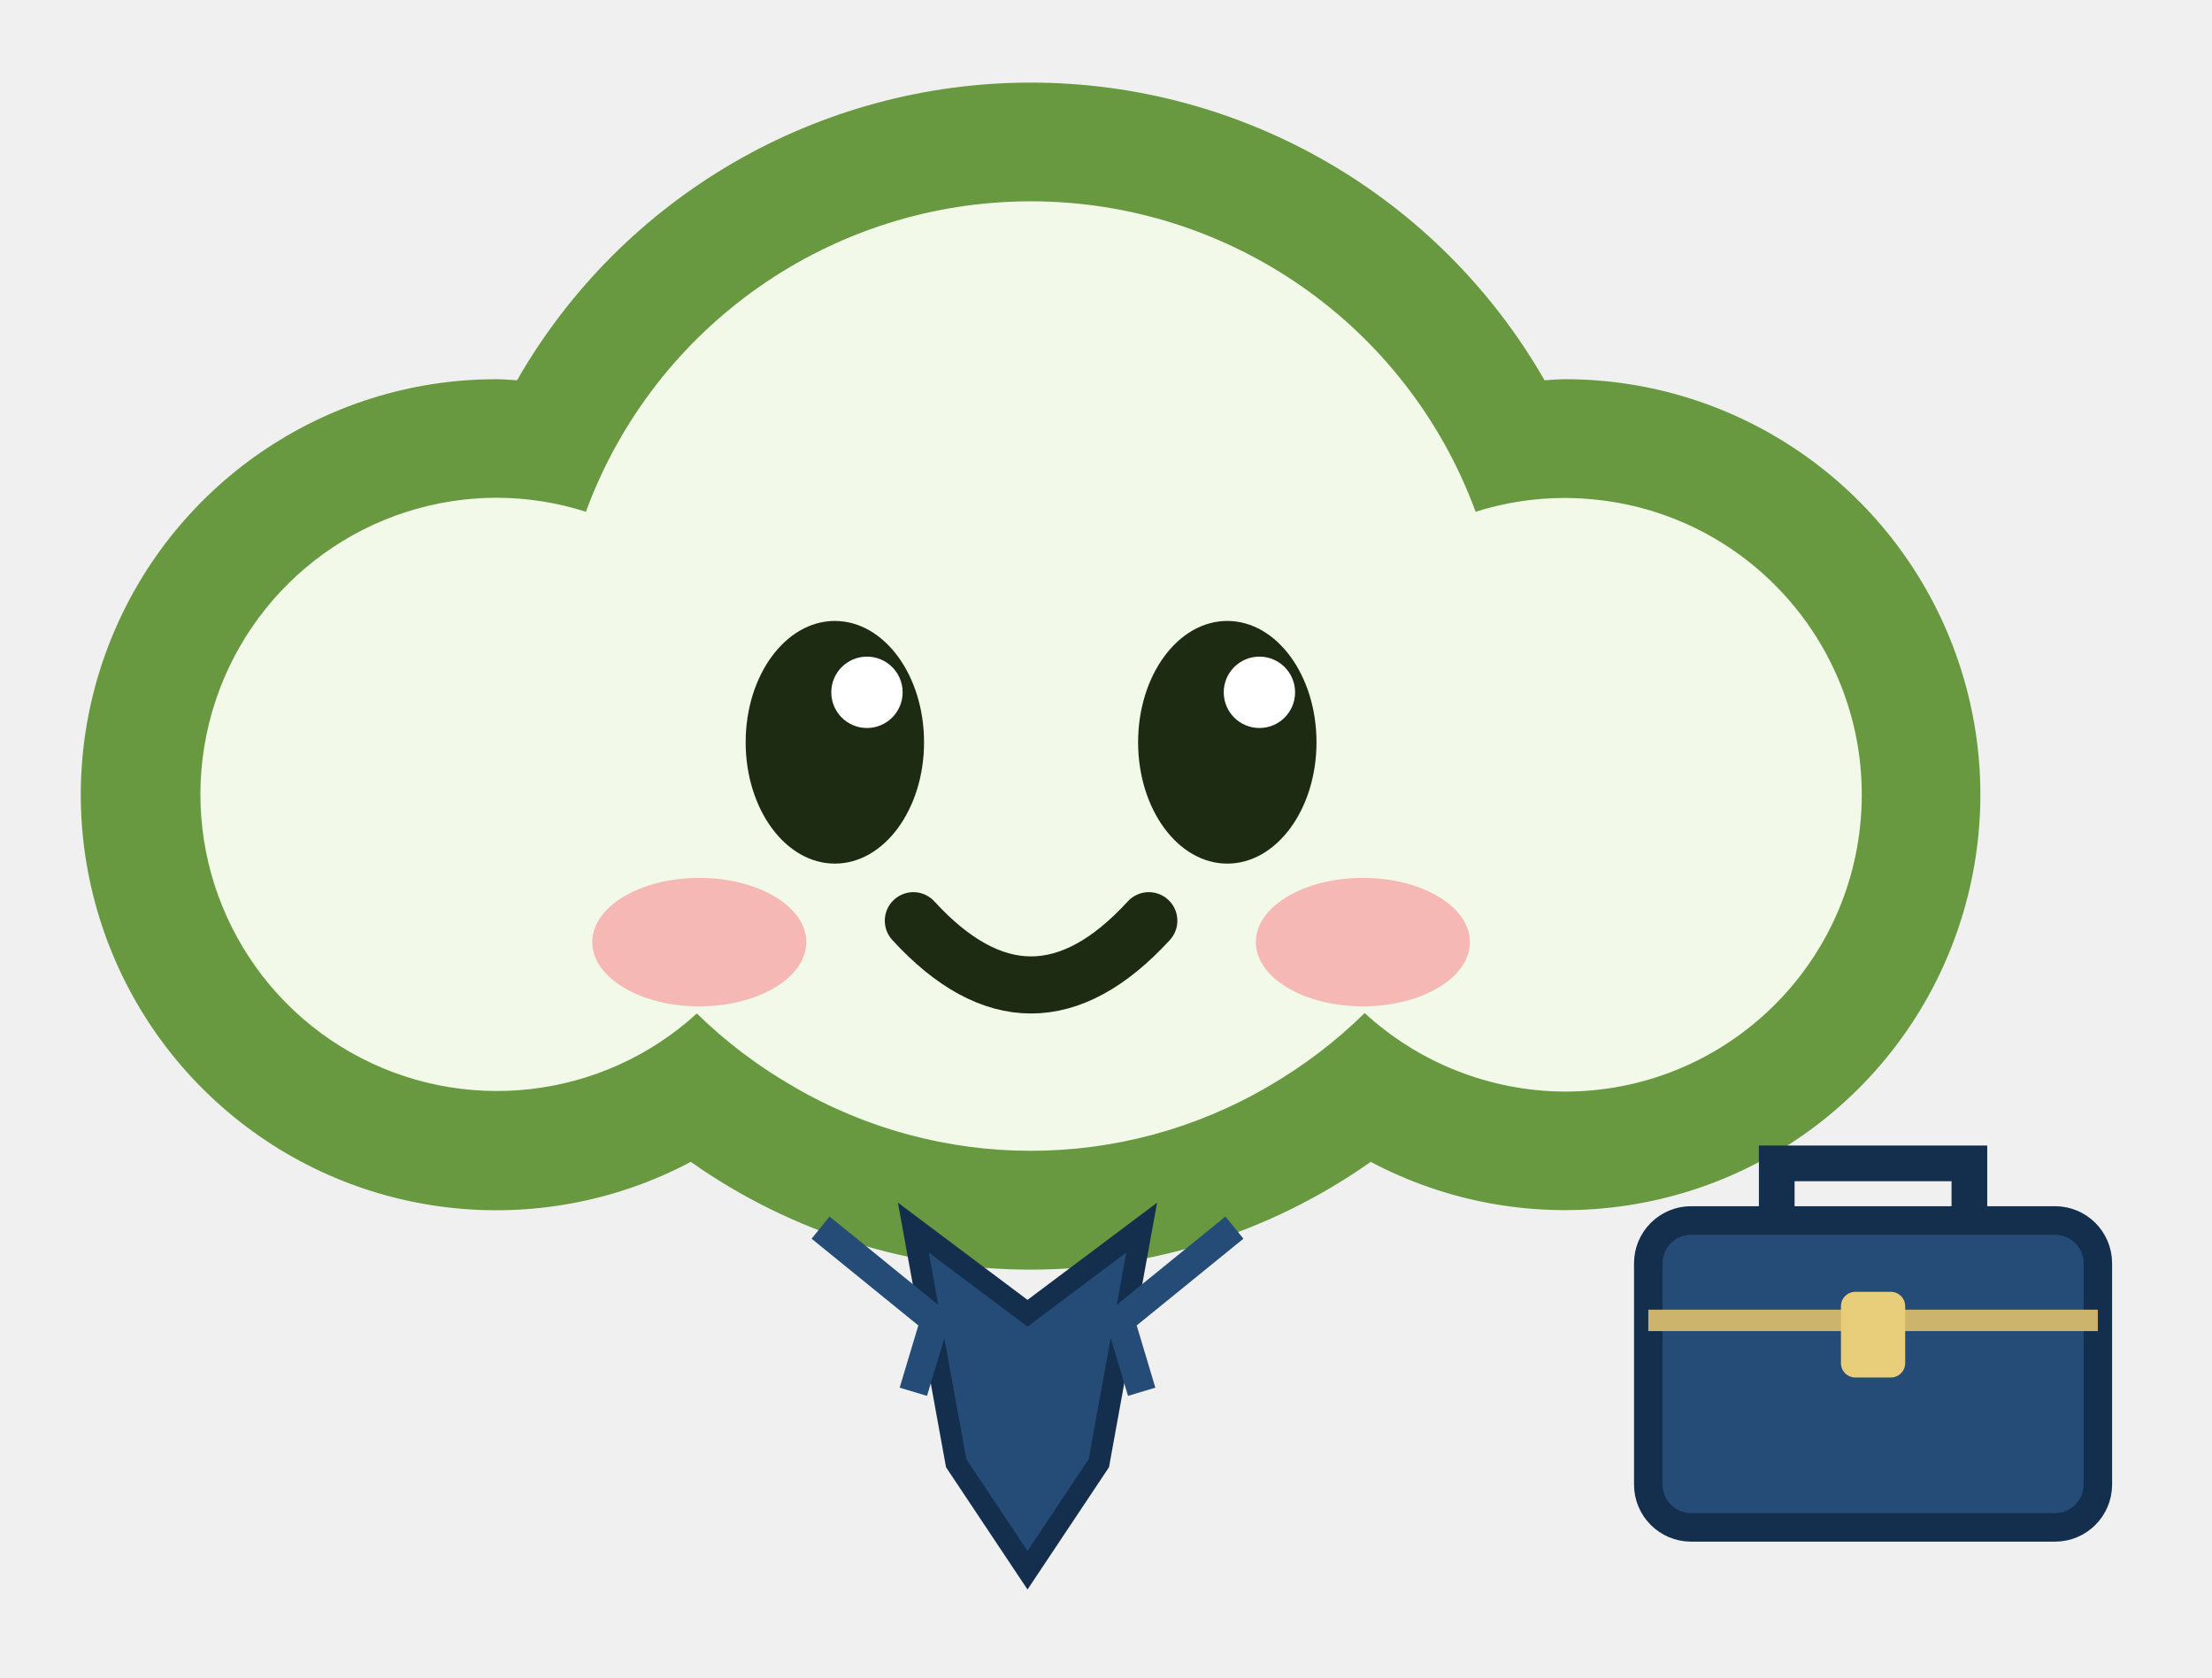
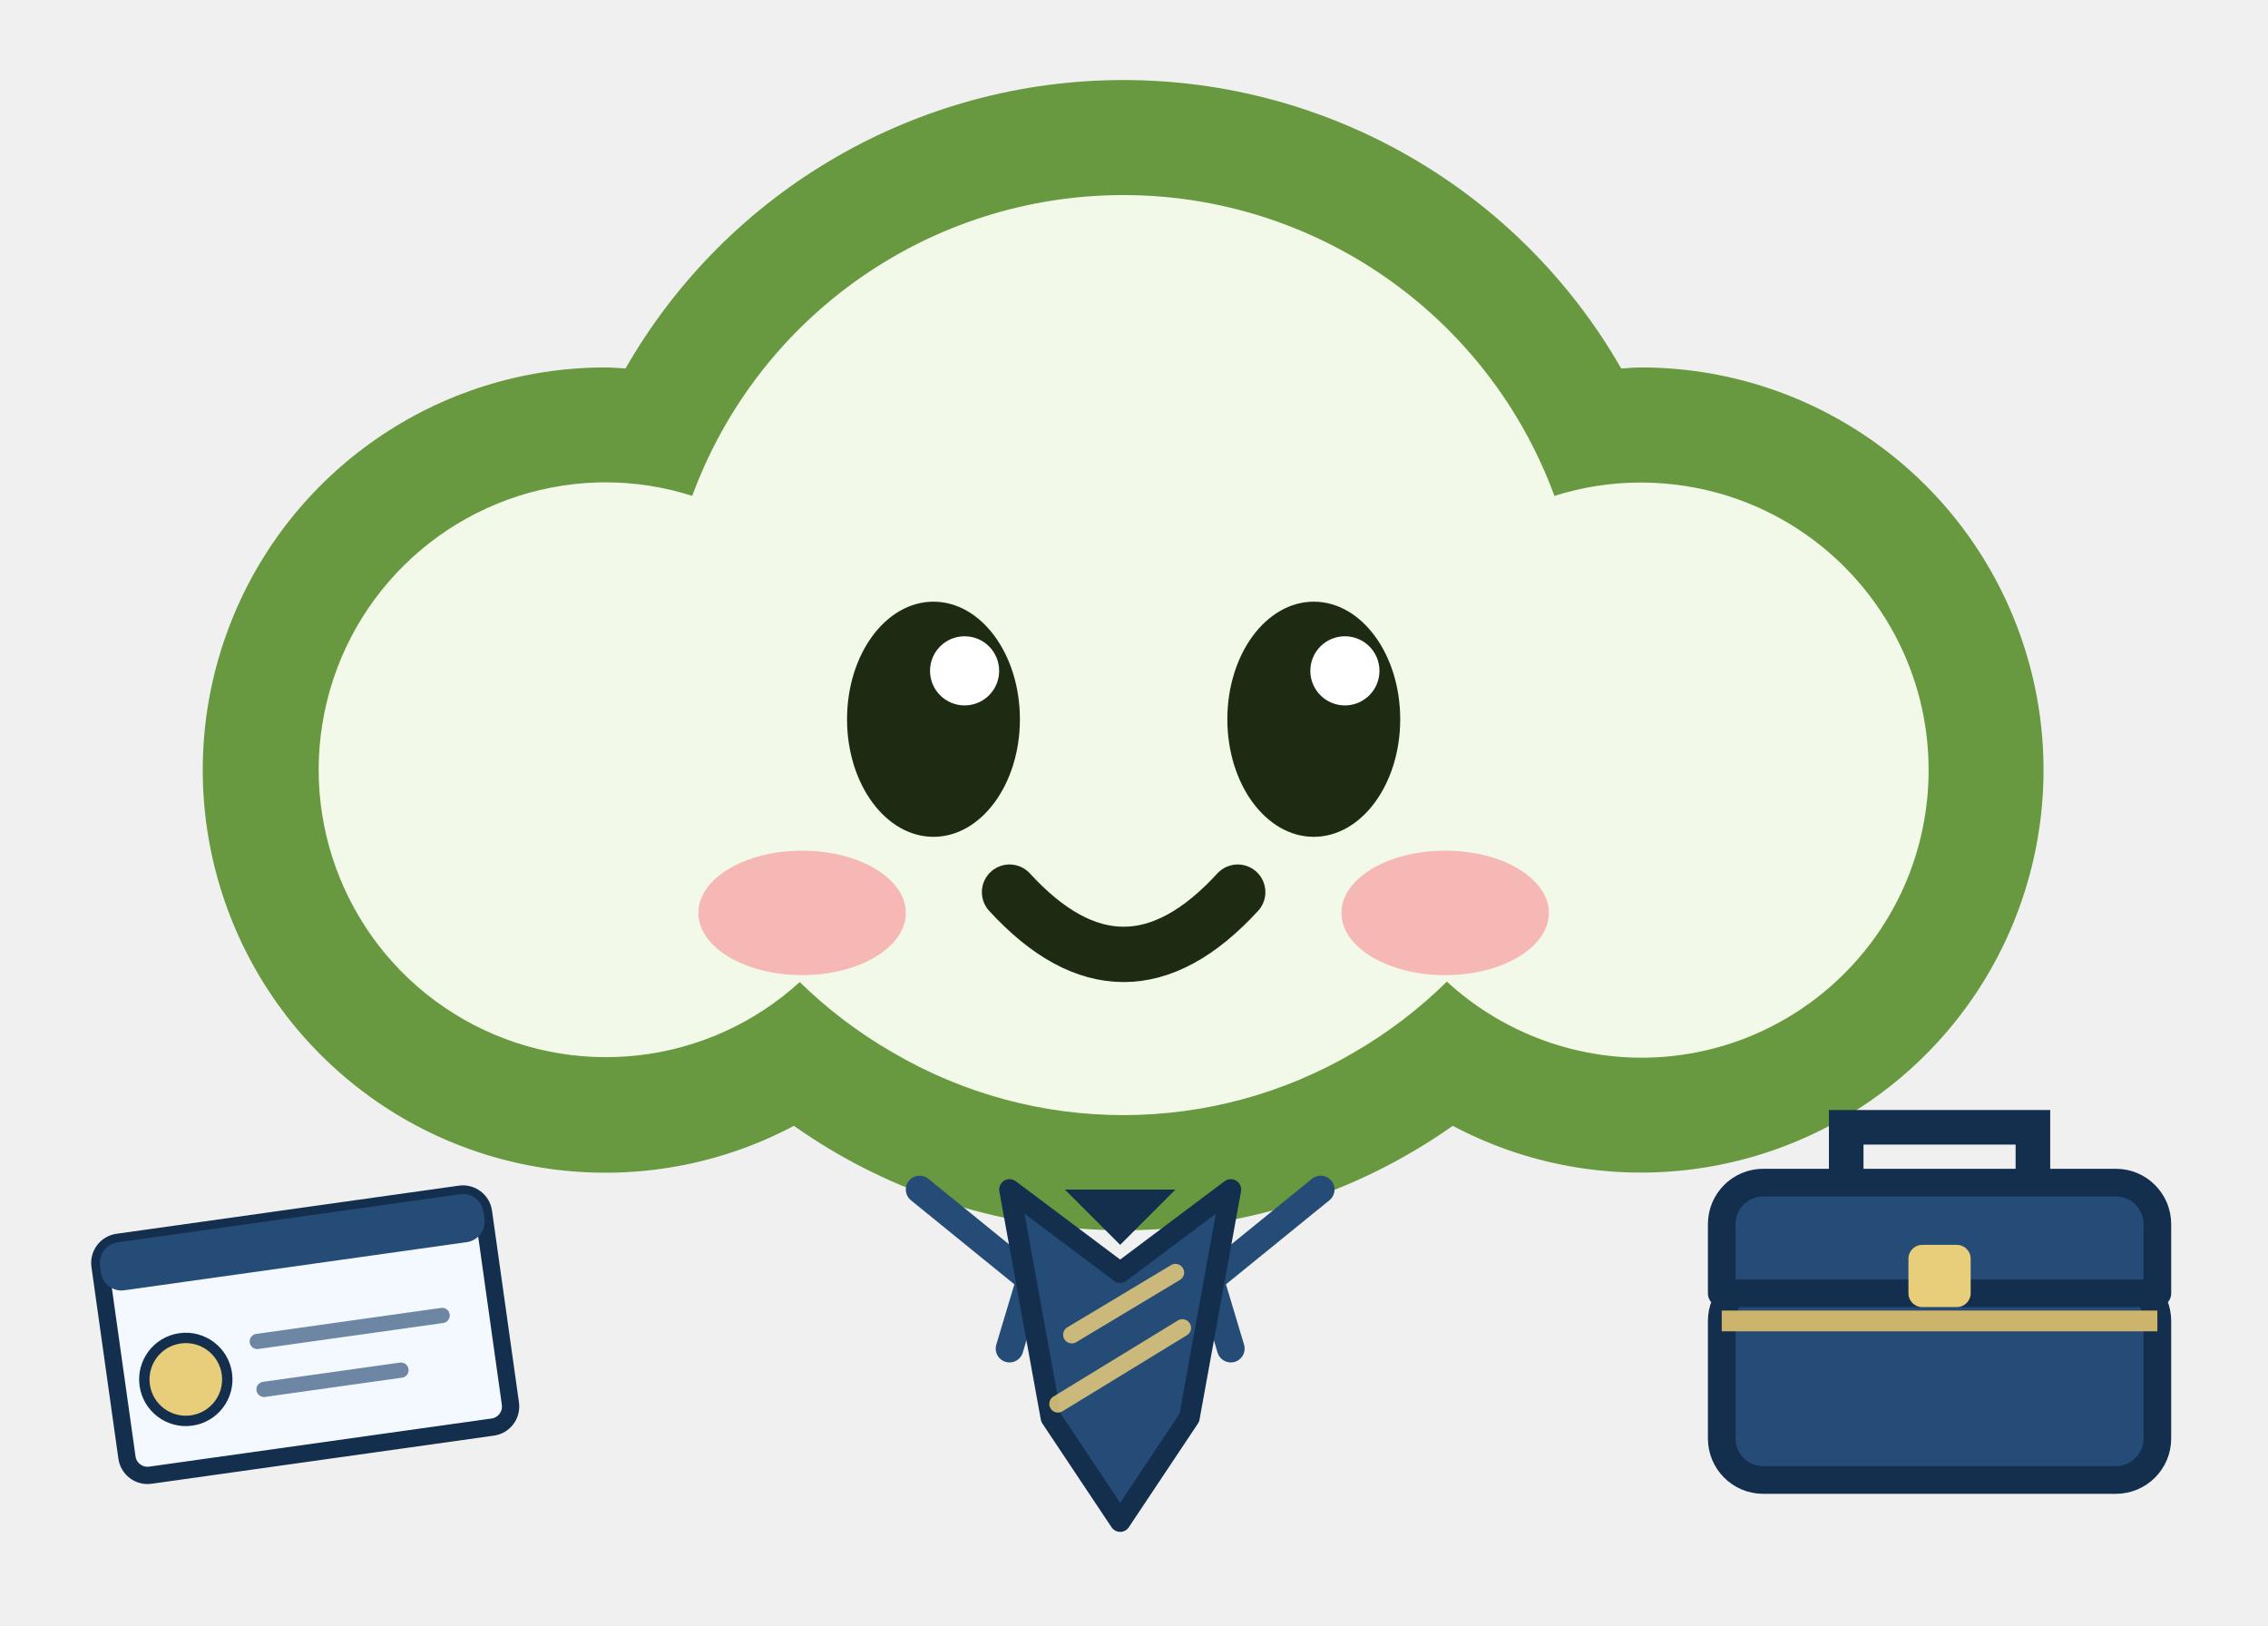
- <svg xmlns="http://www.w3.org/2000/svg" class="da-nube" viewBox="-6 6 310 235" role="img" aria-label="Comercial, Admirito con corbata y maletín">
+ <svg xmlns="http://www.w3.org/2000/svg" class="da-nube" viewBox="-24 6 328 235" role="img" aria-label="Comercial, Admirito con corbata, maletín y tarjeta de visita">
  <style>.da-nube-risa{display:none}</style>
  <g class="da-nube-cuerpo">
    <path d="M213.31,59.13c-1,0-1.9.1-2.85.15a83,83,0,0,0-144,0c-1-.05-1.89-.15-2.85-.15A58.22,58.22,0,1,0,90.81,168.79a82.72,82.72,0,0,0,95.29,0A58.21,58.21,0,1,0,213.31,59.13Z" fill="#f3f9e8" />
    <path d="M213.31,59.13c-1,0-1.9.1-2.85.15a83,83,0,0,0-144,0c-1-.05-1.89-.15-2.85-.15A58.22,58.22,0,1,0,90.81,168.79a82.72,82.72,0,0,0,95.29,0A58.21,58.21,0,1,0,213.31,59.13Zm0,99.81a41.75,41.75,0,0,1-28.06-11,67.09,67.09,0,0,1-13.39,10.21,65.93,65.93,0,0,1-66.81,0A67.09,67.09,0,0,1,91.66,148,41.56,41.56,0,1,1,59,76a43.33,43.33,0,0,1,4.58-.26A41.39,41.39,0,0,1,76.11,77.7a66.43,66.43,0,0,1,124.69,0,41.39,41.39,0,0,1,12.51-1.93,43.33,43.33,0,0,1,4.58.26,41.58,41.58,0,0,1-4.58,82.91Z" fill="#689840" />
    <ellipse cx="92" cy="138" rx="15" ry="9" fill="#f5a3a3" opacity=".75" />
    <ellipse cx="185" cy="138" rx="15" ry="9" fill="#f5a3a3" opacity=".75" />
    <g class="da-nube-ojos">
      <ellipse cx="111" cy="110" rx="12.5" ry="17" fill="#1d2b12" />
      <ellipse cx="166" cy="110" rx="12.5" ry="17" fill="#1d2b12" />
      <circle cx="115.5" cy="103" r="5" fill="#fff" />
      <circle cx="170.5" cy="103" r="5" fill="#fff" />
    </g>
    <path class="da-nube-boca" d="M122,135 Q138.5,153 155,135" fill="none" stroke="#1d2b12" stroke-width="8" stroke-linecap="round" />
    <path class="da-nube-risa" d="M121,131 Q138.5,162 156,131 Z" fill="#1d2b12" stroke="#1d2b12" stroke-width="4" stroke-linejoin="round" />
    <path class="da-nube-risa" d="M129,145 Q138.5,154 148,145 Q138.5,141 129,145Z" fill="#e8706f" />
  </g>
-   <path d="M122 178 L138 190 L154 178 L148 211 L138 226 L128 211Z" fill="#254c76" stroke="#132f4d" stroke-width="3" />
-   <path d="M109 178 L125 191 L122 201 M167 178 L151 191 L154 201" fill="none" stroke="#254c76" stroke-width="4" />
-   <rect x="225" y="177" width="63" height="43" rx="6" fill="#254c76" stroke="#132f4d" stroke-width="4" />
-   <path d="M243 177 V169 H270 V177" fill="none" stroke="#132f4d" stroke-width="5" />
-   <path d="M225 191 H288" stroke="#cdb46c" stroke-width="3" />
-   <rect x="252" y="187" width="9" height="12" rx="2" fill="#e8cd7b" />
+   <g id="corbata">
+     <path d="M109 178 L125 191 L122 201 M167 178 L151 191 L154 201" fill="none" stroke="#254c76" stroke-width="4" stroke-linecap="round" />
+     <path d="M122 178 L138 190 L154 178 L148 211 L138 226 L128 211Z" fill="#254c76" stroke="#132f4d" stroke-width="3" stroke-linejoin="round" />
+     <path d="M131 199 L146 190 M129 209 L147 198" stroke="#e8cd7b" stroke-width="2.5" stroke-linecap="round" opacity=".85" />
+     <path d="M130 178 L138 186 L146 178 Z" fill="#132f4d" />
+   </g>
+   <g id="maletin">
+     <rect x="225" y="191" width="63" height="29" rx="6" fill="#254c76" stroke="#132f4d" stroke-width="4" />
+     <path d="M225 197 H288" stroke="#cdb46c" stroke-width="3" />
+     <path d="M225 193 V183 a6 6 0 0 1 6 -6 H282 a6 6 0 0 1 6 6 V193 Z" fill="#254c76" stroke="#132f4d" stroke-width="4" stroke-linejoin="round" />
+     <path d="M243 177 V169 H270 V177" fill="none" stroke="#132f4d" stroke-width="5" />
+     <rect x="252" y="186" width="9" height="9" rx="2" fill="#e8cd7b" />
+   </g>
+   <g id="tarjeta" transform="rotate(-8 20 198)">
+     <rect x="-8" y="182" width="56" height="34" rx="3" fill="#f4f8ff" stroke="#132f4d" stroke-width="2.5" />
+     <rect x="-8" y="182" width="56" height="7" rx="3" fill="#254c76" />
+     <circle cx="2" cy="203" r="6" fill="#e8cd7b" stroke="#132f4d" stroke-width="1.5" />
+     <path d="M13 199 H40 M13 206 H33" stroke="#6d86a3" stroke-width="2.2" stroke-linecap="round" />
+   </g>
</svg>
